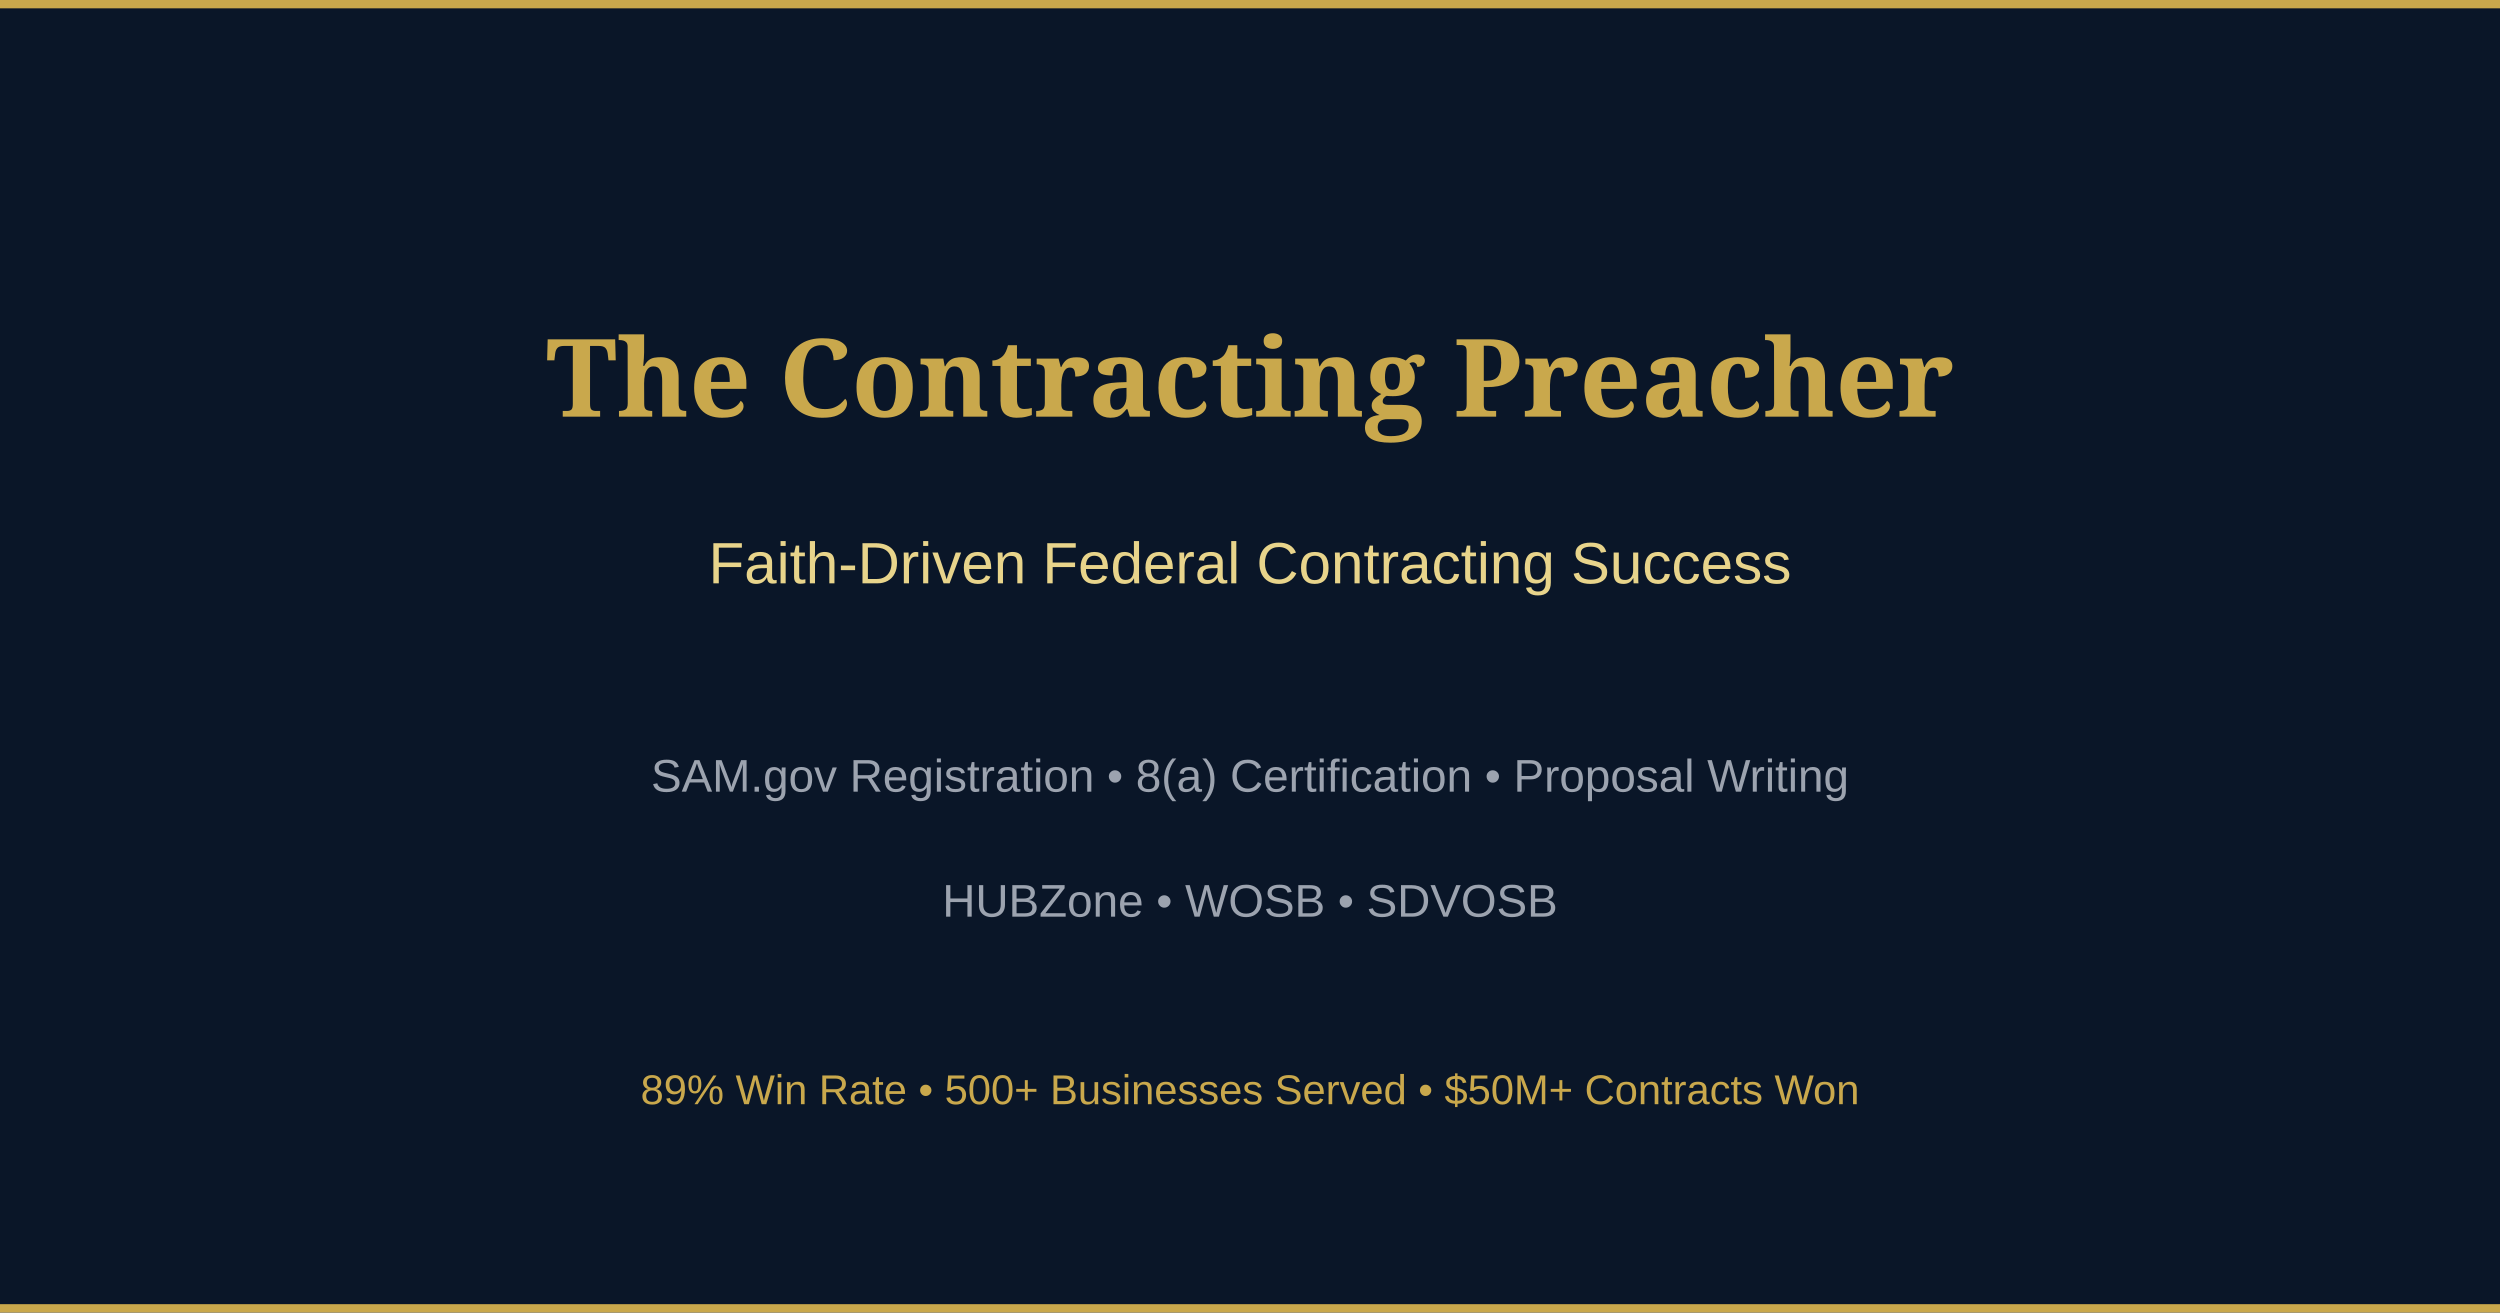
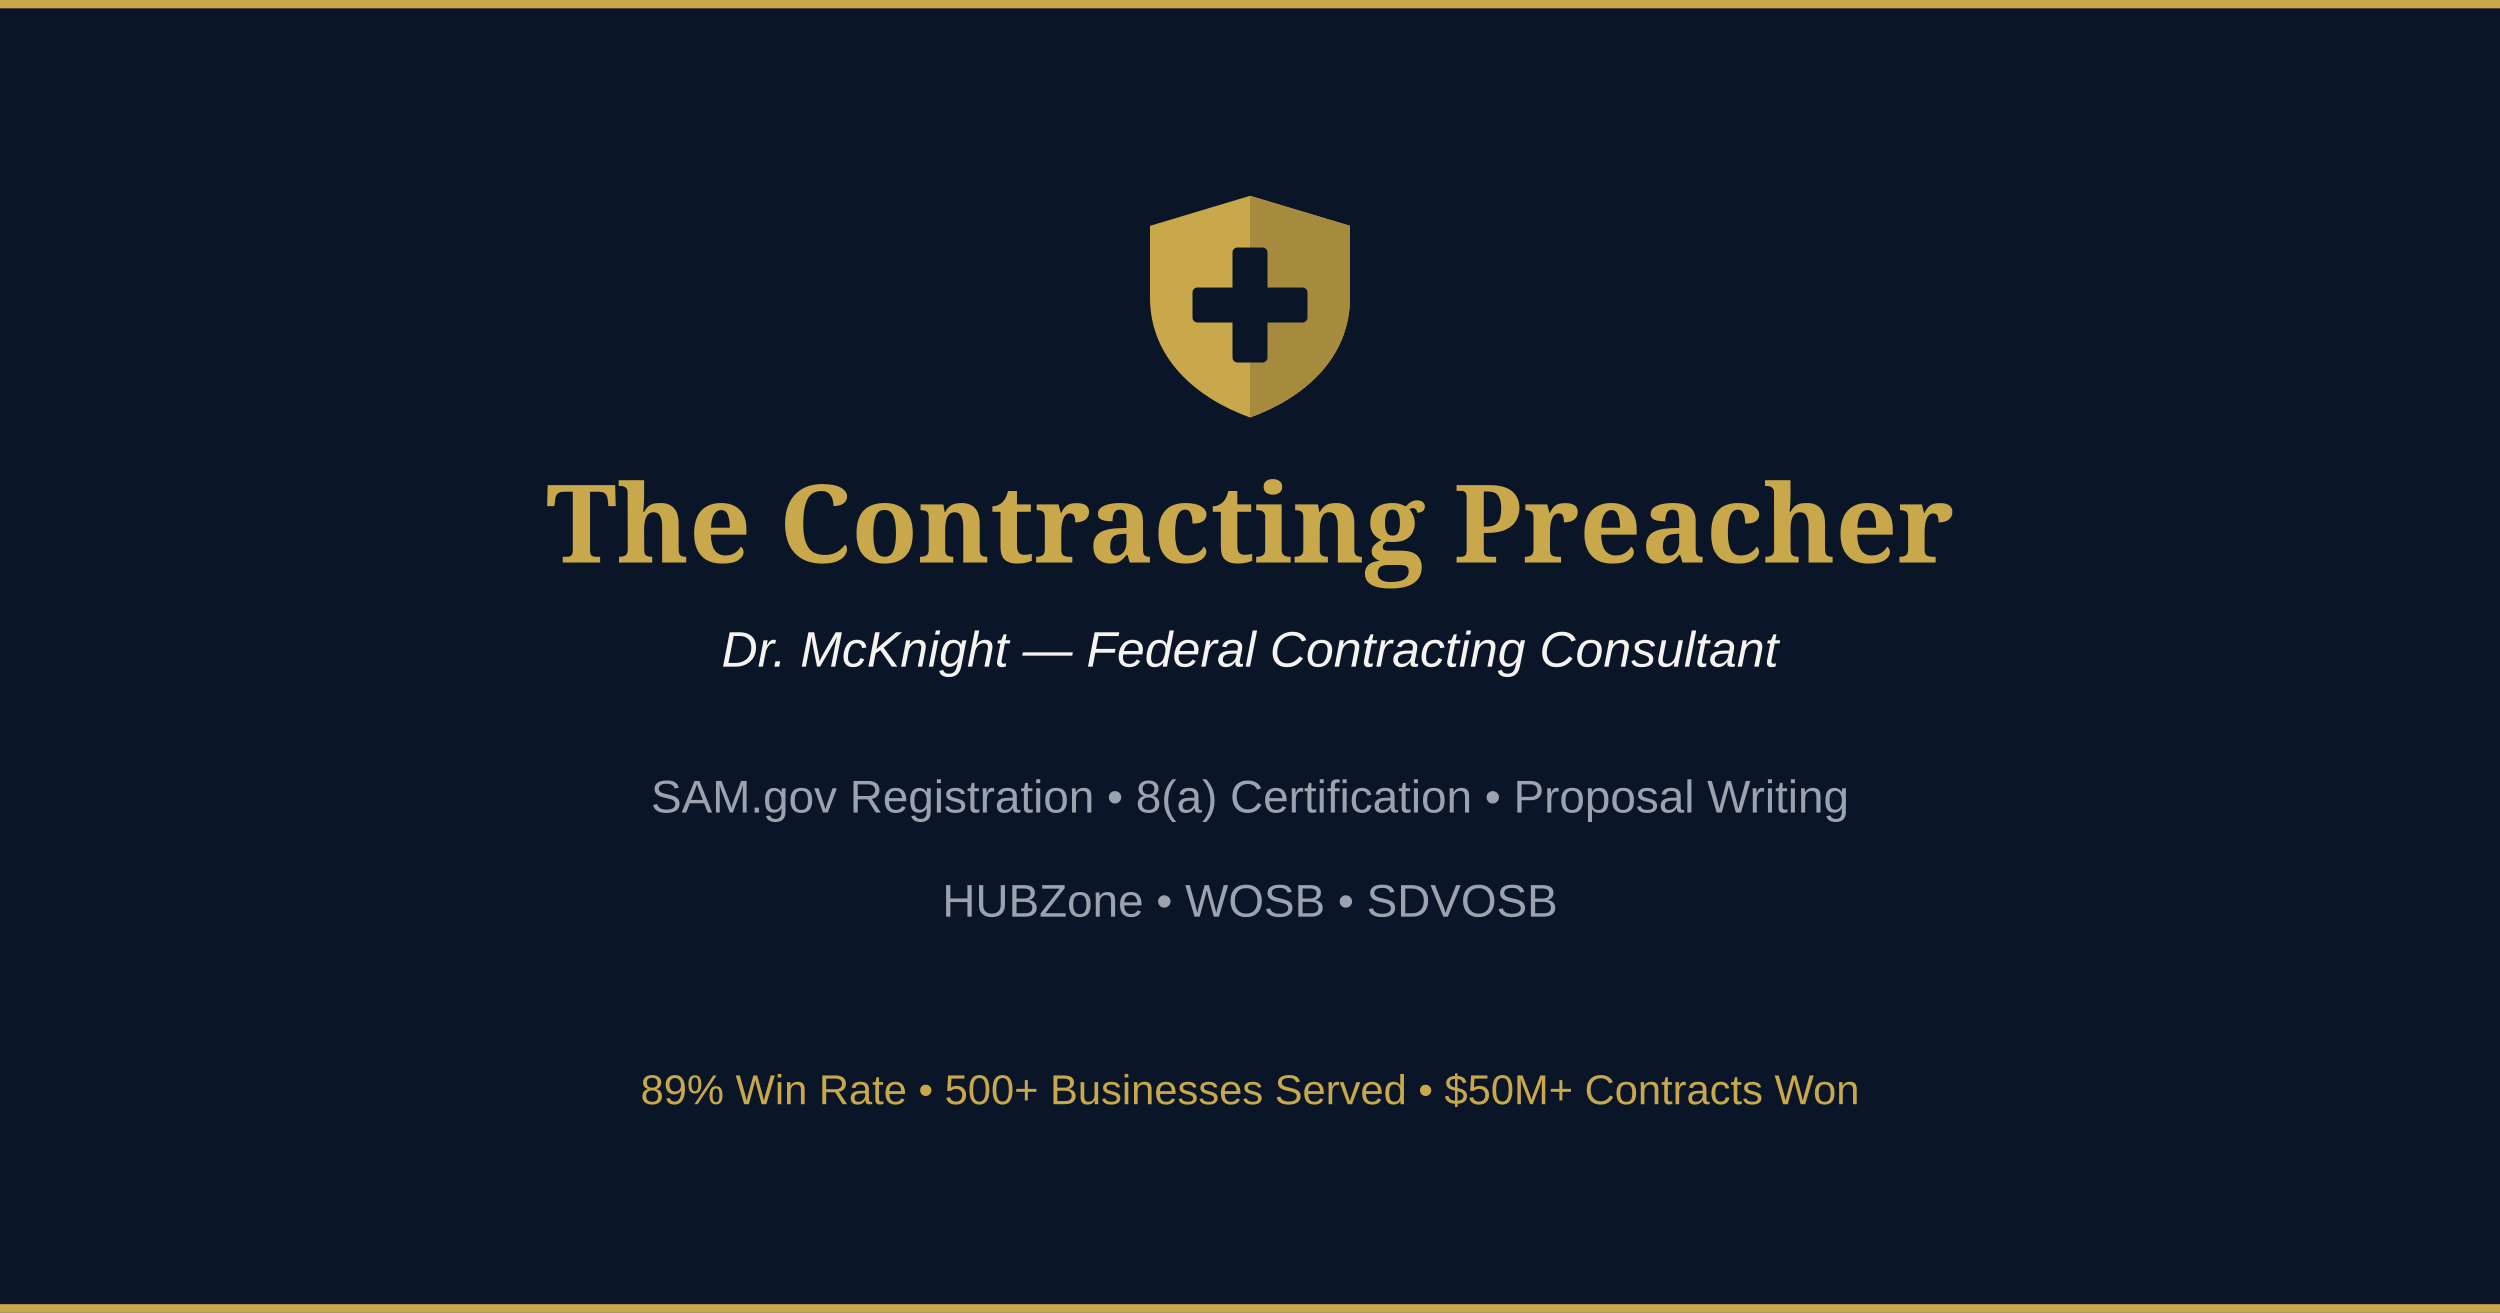
<svg xmlns="http://www.w3.org/2000/svg" width="1200" height="630" viewBox="0 0 1200 630" fill="none">
  <rect width="1200" height="630" fill="#0A1628" />
  <rect y="0" width="1200" height="4" fill="#C9A84C" />
  <rect y="626" width="1200" height="4" fill="#C9A84C" />
-   <text x="600" y="200" font-family="Georgia, serif" font-size="52" font-weight="700" fill="#C9A84C" text-anchor="middle">The Contracting Preacher</text>
-   <text x="600" y="280" font-family="Arial, sans-serif" font-size="28" fill="#E8D48B" text-anchor="middle">Faith-Driven Federal Contracting Success</text>
-   <text x="600" y="380" font-family="Arial, sans-serif" font-size="22" fill="#9CA3AF" text-anchor="middle">SAM.gov Registration • 8(a) Certification • Proposal Writing</text>
+   <g transform="translate(540,90)">
+     <path d="M60 4 L108 18.4 V52.8 C108 81.6 86.4 100.8 60 110.4 C33.6 100.8 12 81.6 12 52.8 V18.4 Z" fill="#C9A84C" />
+     <path d="M60 4 L108 18.4 V52.8 C108 81.6 86.4 100.8 60 110.4 Z" fill="#A68A3E" />
+     <rect x="51.6" y="28.8" width="16.8" height="55.2" rx="2.4" fill="#0A1628" />
+     <rect x="32.4" y="48" width="55.2" height="16.8" rx="2.4" fill="#0A1628" />
+   </g>
+   <text x="600" y="270" font-family="Georgia, serif" font-size="52" font-weight="700" fill="#C9A84C" text-anchor="middle">The Contracting Preacher</text>
+   <text x="600" y="320" font-family="Arial, sans-serif" font-size="24" fill="#F5F3EF" text-anchor="middle" font-style="italic">Dr. McKnight — Federal Contracting Consultant</text>
+   <text x="600" y="390" font-family="Arial, sans-serif" font-size="22" fill="#9CA3AF" text-anchor="middle">SAM.gov Registration • 8(a) Certification • Proposal Writing</text>
  <text x="600" y="440" font-family="Arial, sans-serif" font-size="22" fill="#9CA3AF" text-anchor="middle">HUBZone • WOSB • SDVOSB</text>
  <text x="600" y="530" font-family="Arial, sans-serif" font-size="20" fill="#C9A84C" text-anchor="middle">89% Win Rate • 500+ Businesses Served • $50M+ Contracts Won</text>
</svg>
